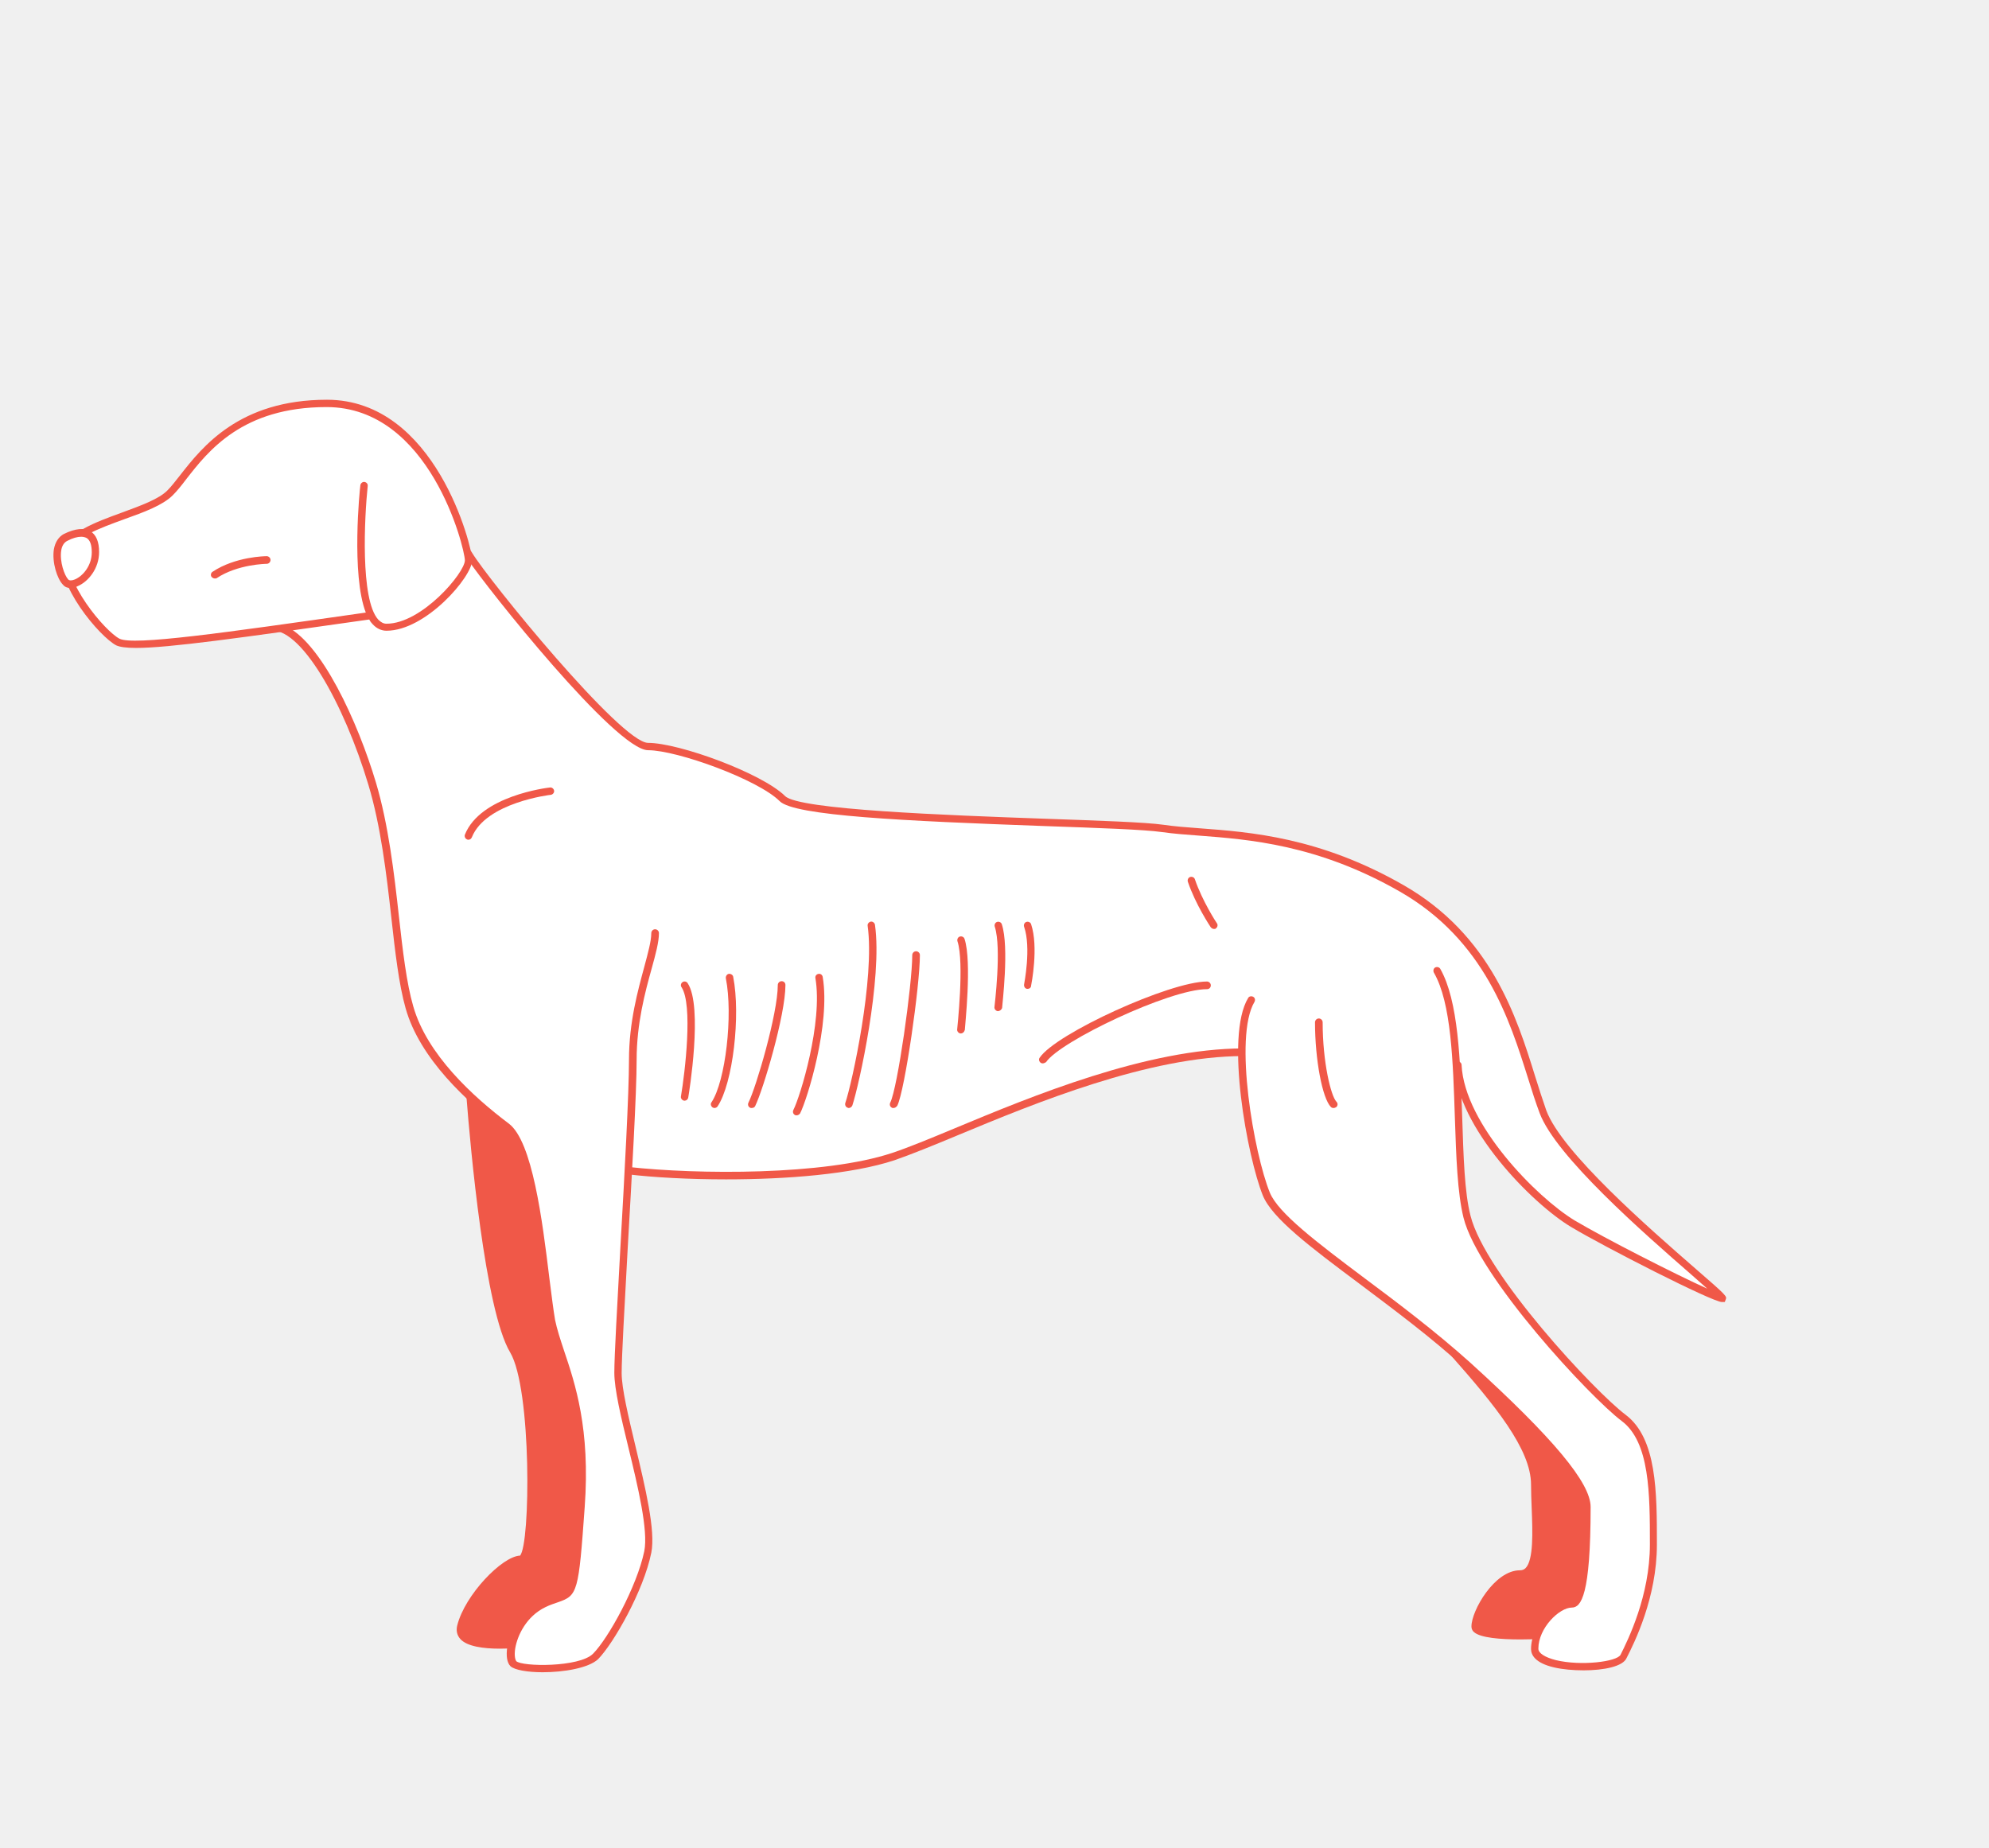
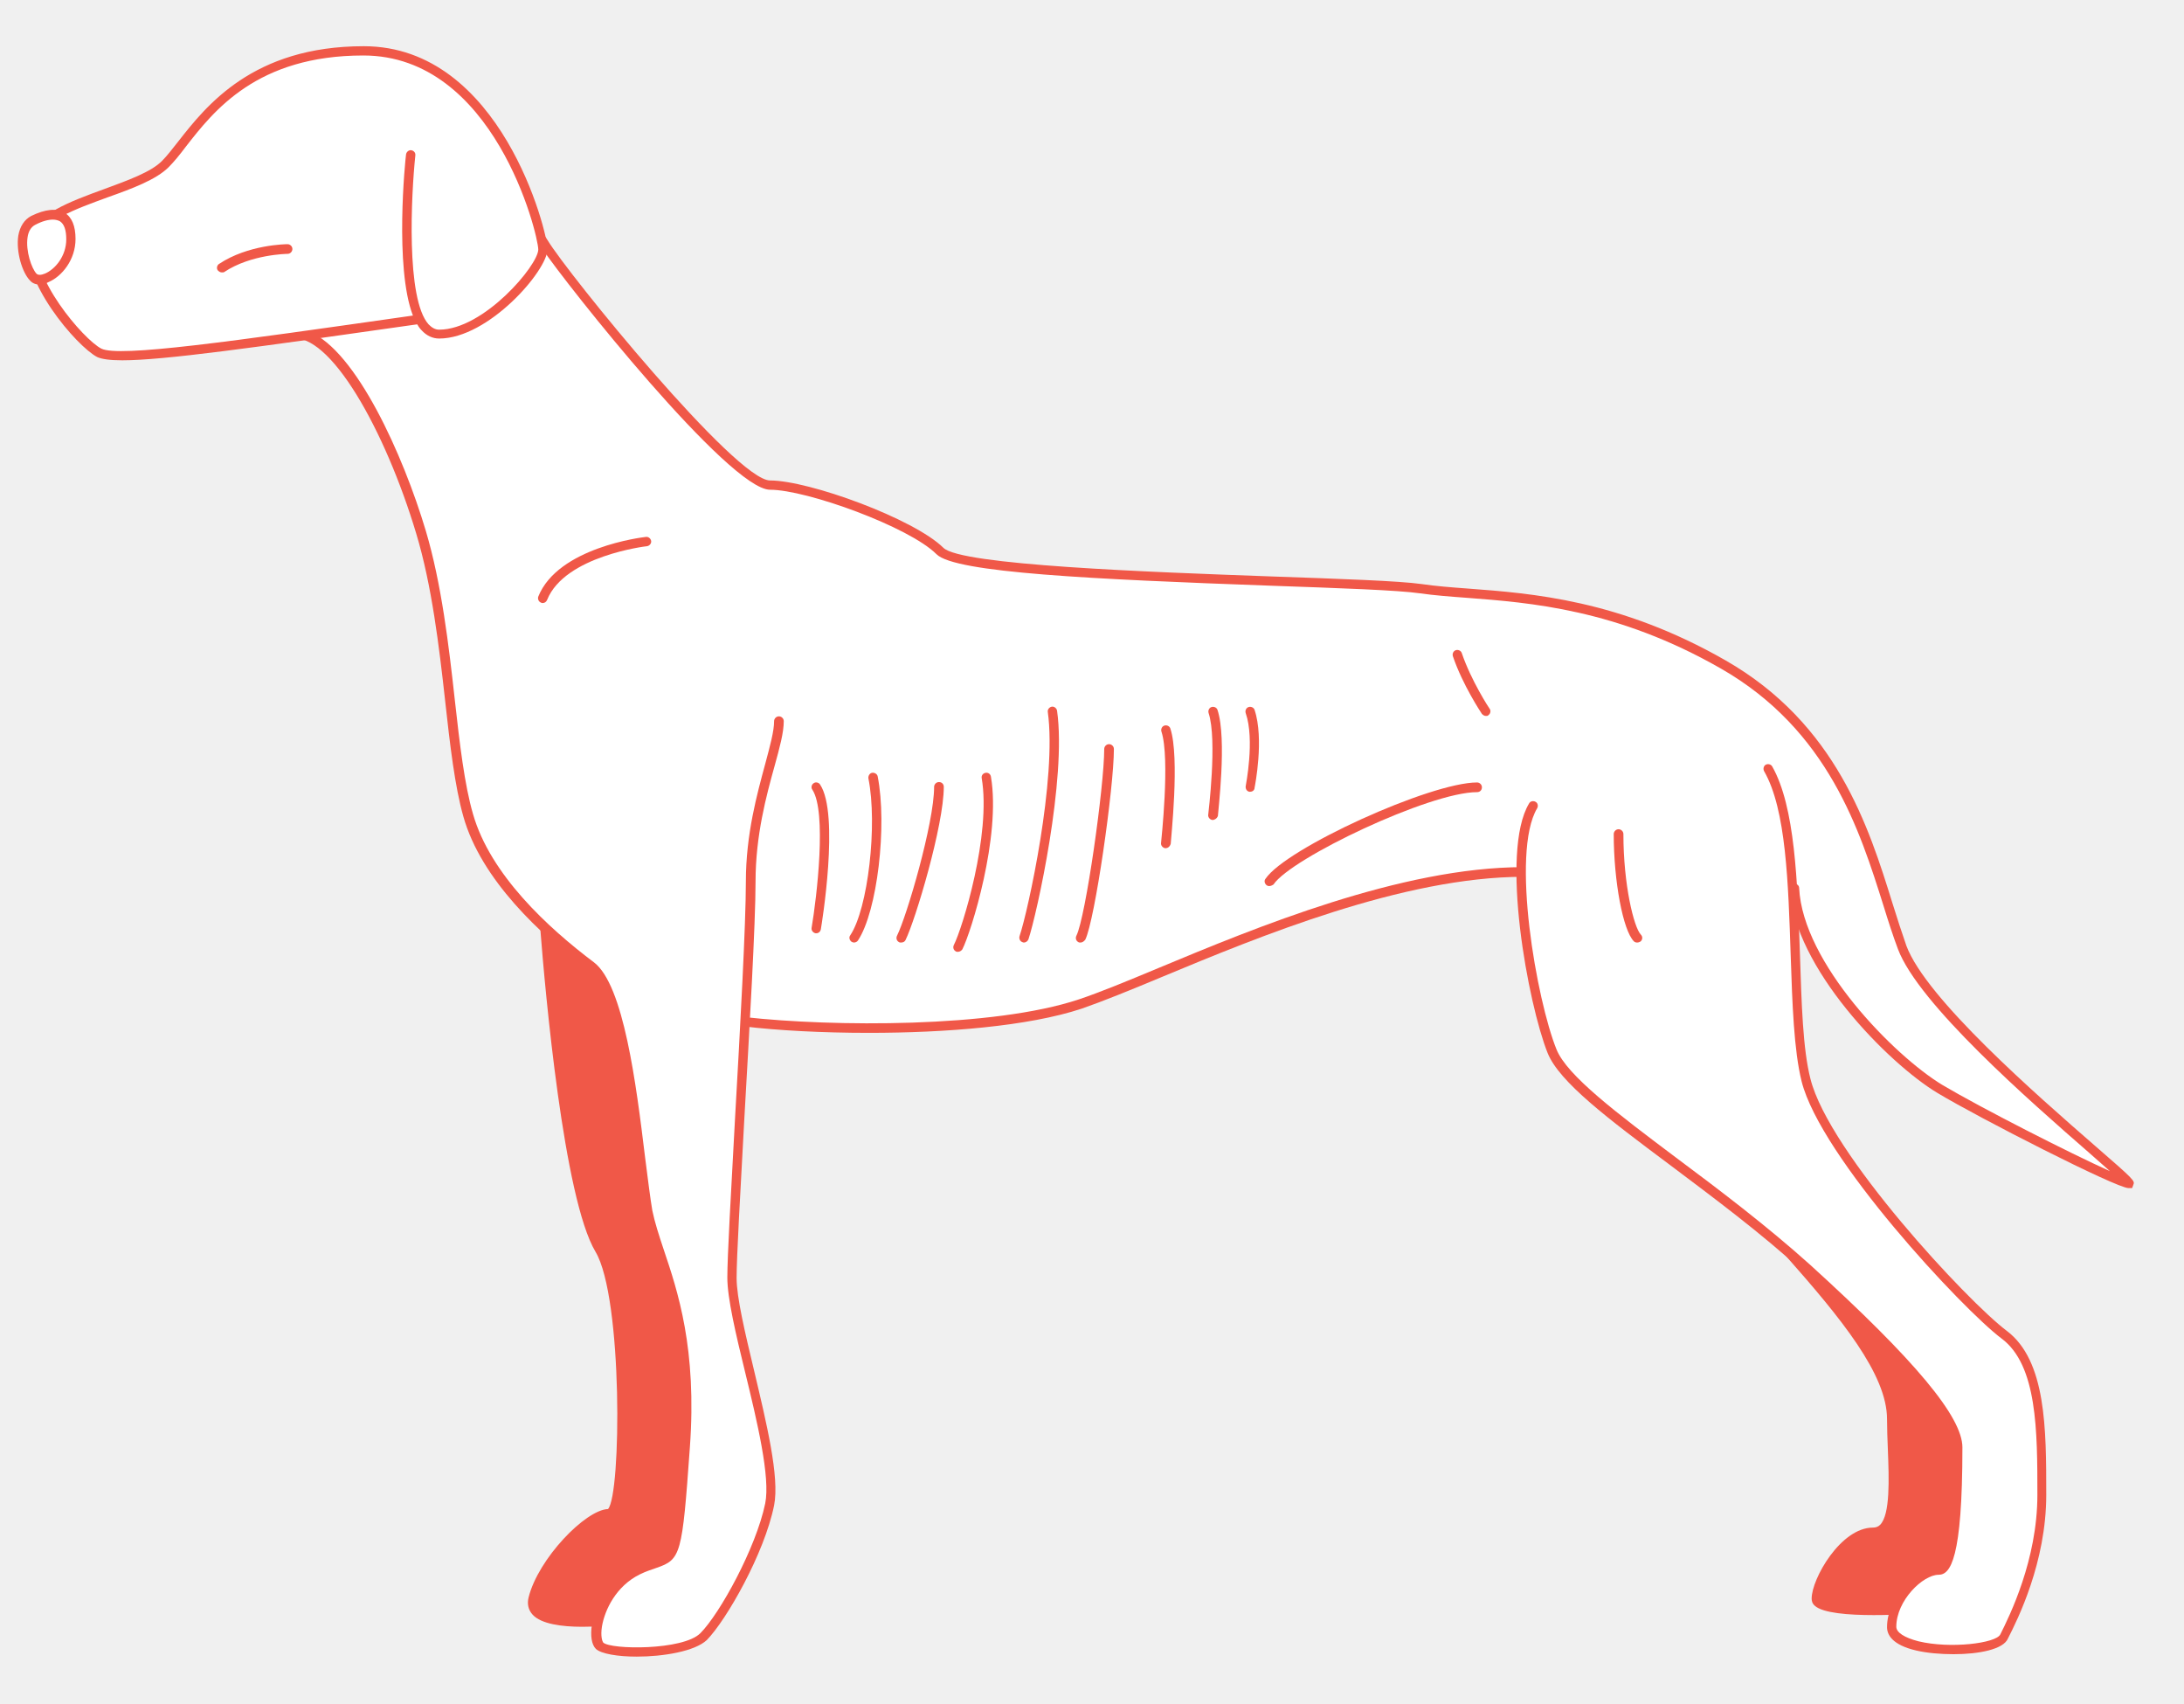
- <svg xmlns="http://www.w3.org/2000/svg" version="1.1" x="0px" y="0px" viewBox="0 213.633 624.225 579.817" style="enable-background:new 0 0 2000 1080;">
+ <svg xmlns="http://www.w3.org/2000/svg" version="1.1" x="0px" y="0px" viewBox="12.362 327.639 541.811 422.544" style="enable-background:new 0 0 2000 1080;">
  <style type="text/css">
	.st0{fill:#FFFFFF;}
	.st1{fill:#F05848;}
</style>
  <g id="Layer_1" transform="matrix(1, 0, 0, 1, -18, 0)">
    <g>
      <g transform="matrix(1, 0, 0, 1, 22, 0)" />
      <g transform="matrix(1, 0, 0, 1, -110, 0)">
        <path class="st1" d="M275.5,557.9c1.8,23.4,6.5,67.9,13.5,79.6c7,11.7,7,65.5,2.3,65.5s-16.4,11.7-18.7,21.1 c-2.3,9.4,25.7,4.7,25.7,4.7s18.7-2.3,18.7-35.1s-9.4-112.3-9.4-112.3l-23.4-30.4L275.5,557.9z" />
        <path class="st1" d="M284.8,731.1c-5.1,0-10.2-0.7-12.3-3c-1.1-1.2-1.4-2.7-1-4.3c2.4-9.6,14.1-21.7,19.7-21.9 c3.3-3.5,3.7-52.4-3.1-63.8c-7.9-13.2-12.5-64.6-13.7-80.1l0-0.6l10.3-8.1l24.3,31.6l0,0.3c0.1,0.8,9.4,80,9.4,112.5 c0,33.4-18.9,36.2-19.7,36.3C297.4,730.1,291.1,731.1,284.8,731.1z M276.7,558.4c2.5,31.4,7.3,68.4,13.3,78.4 c6.7,11.2,7.1,59.2,3.3,65.9c-0.6,1.1-1.4,1.4-1.9,1.4c-4,0-15.4,11.3-17.6,20.2c-0.3,1.2,0.1,1.8,0.4,2.2c3.3,3.6,18.4,2,24,1.1 c0.8-0.1,17.7-2.7,17.7-34c0-31.3-8.7-106.3-9.3-111.9l-22.5-29.2L276.7,558.4z" />
        <path class="st1" d="M584.1,638.2c13.8,15.6,25.5,29.7,25.5,41.4s2.3,28.1-4.7,28.1s-14,11.7-14,16.4c0,4.7,28.1,2.3,28.1,2.3 s11.7,2.3,11.7-30.4s-14-42.1-21.1-46.8C602.7,644.5,584.1,638.2,584.1,638.2z" />
        <path class="st1" d="M605.2,728.2c-6.3,0-12.6-0.5-14.6-2.3c-0.7-0.6-0.8-1.3-0.8-1.8c0-4.9,7.2-17.6,15.2-17.6 c0.7,0,1.3-0.2,1.8-0.7c2.5-2.6,2.2-11.2,1.9-18.8c-0.1-2.5-0.2-5.1-0.2-7.4c0-11.1-11.4-25-25.2-40.6l-2.9-3.3l4.2,1.4 c0.8,0.3,18.7,6.4,25.8,11.1c7,4.7,21.6,14.4,21.6,47.8c0,19.4-4.2,26.9-7.6,29.8c-2.4,2-4.6,1.9-5.3,1.8 C616.9,727.8,611.1,728.2,605.2,728.2z M588,640.8c13.1,15,22.8,27.6,22.8,38.8c0,2.3,0.1,4.8,0.2,7.3c0.3,8.8,0.6,17.2-2.6,20.5 c-0.9,1-2.1,1.5-3.5,1.5c-6.3,0-12.9,11.3-12.9,15.2c0.7,1.7,13.3,2.3,26.8,1.2l0.2,0l0.2,0c0.1,0,1.7,0.3,3.6-1.4 c3.1-2.6,6.7-9.5,6.7-27.9c0-32.1-13.4-41-20.5-45.8C604.2,647,593.9,643,588,640.8z" />
        <path class="st0" d="M518.4,543.9c-39.8,0-88.9,25.7-110,32.8c-21.1,7-60.8,7-83.3,4.5c0,0-5.5-53.6-0.8-63 c4.7-9.4,11.7-23.4,14-23.4c2.3,0,191.9,23.4,191.9,23.4L518.4,543.9z" />
        <path class="st1" d="M355.9,583.8c-11.6,0-22.7-0.6-31-1.6c-0.6-0.1-1.1-0.7-1-1.3c0.1-0.6,0.6-1.1,1.3-1 c21.6,2.4,61.5,2.7,82.8-4.4c5.1-1.7,11.9-4.5,19.8-7.8c24-10,60.2-25,90.5-25c0.6,0,1.2,0.5,1.2,1.2c0,0.6-0.5,1.2-1.2,1.2 c-29.8,0-65.8,14.9-89.6,24.8c-7.9,3.3-14.8,6.1-20,7.9C395.4,582.2,374.8,583.8,355.9,583.8z" />
        <path class="st0" d="M333.5,506.4c0,7-7,21.1-7,39.8c0,18.7-4.7,86.6-4.7,98.3s11.7,44.5,9.4,56.2c-2.3,11.7-11.7,28.1-16.4,32.8 c-4.7,4.7-23.4,4.7-25.7,2.3c-2.3-2.3,0-14,9.4-18.7c9.4-4.7,9.4,2.3,11.7-30.4c2.3-32.8-7-46.8-9.4-58.5 c-2.3-11.7-4.7-53.8-14-60.8c-9.4-7-25.7-21.1-30.4-37.4c-4.7-16.4-4.7-46.8-11.7-70.2c-7-23.4-21.1-51.5-32.8-49.1l63.2-22.7 c4.7,7.7,46.8,60.1,56.2,60.1c9.4,0,35.1,9.4,42.1,16.4c7,7,103,7,119.4,9.4c16.4,2.3,42.1,0,74.9,18.7 c32.8,18.7,37.4,51.5,44.5,70.2c7,18.7,58.5,58.5,56.2,58.5c-2.3,0-35.1-16.4-46.8-23.4c-11.7-7-35.1-30.4-36.1-49.7" />
        <path class="st1" d="M298.3,738.5c-4.7,0-8.8-0.7-10.1-1.9c-1.1-1.1-1.4-3.3-1-6c0.8-4.7,4-11.3,10.7-14.6 c1.8-0.9,3.2-1.4,4.4-1.8c4.6-1.5,4.8-1.6,6.7-27.7c1.7-24.1-3-38.1-6.4-48.3c-1.2-3.7-2.3-6.8-2.9-9.9 c-0.6-2.9-1.2-7.8-1.9-13.3c-2-16.7-5.1-41.8-11.7-46.8c-11.6-8.7-26.4-22.4-30.8-38.1c-2.1-7.4-3.3-17.7-4.5-28.6 c-1.5-13.5-3.3-28.7-7.2-41.6c-7.6-25.3-21.4-50.3-31.4-48.3l-0.6-2.2l64.1-23l0.5,0.8c5,8.3,46.7,59.6,55.2,59.6 c9.7,0,35.7,9.5,43,16.7c4.3,4.3,50.7,6,81.3,7.1c17.1,0.6,31.8,1.1,37.4,1.9c3.4,0.5,7.2,0.8,11.3,1.1c16,1.2,37.8,2.8,64,17.8 c27.5,15.7,35.6,41.4,41.4,60.1c1.2,3.9,2.4,7.5,3.5,10.7c4.9,13.1,32.2,36.9,46.9,49.7c9.8,8.5,9.8,8.6,9.4,9.6l-0.3,0.8l-0.9,0 c-3,0-37.1-17.4-47.4-23.6c-12.3-7.4-35.7-31.2-36.6-50.7c0-0.6,0.5-1.2,1.1-1.2c0.7,0,1.2,0.5,1.2,1.1 c0.9,18.6,23.6,41.6,35.5,48.8c9.6,5.7,31.8,17,41.6,21.4c-1.5-1.3-3.3-2.9-5.1-4.5c-14.8-12.9-42.4-37-47.5-50.6 c-1.2-3.2-2.4-6.9-3.6-10.8c-5.8-18.4-13.6-43.5-40.4-58.8c-25.7-14.7-47.3-16.3-63-17.5c-4.1-0.3-8-0.6-11.5-1.1 c-5.5-0.8-20.1-1.3-37.1-1.9c-44.1-1.6-78.3-3.2-82.9-7.8c-6.8-6.8-32.2-16-41.3-16c-10.1,0-50.5-50.8-56.6-59.9l-57.7,20.7 c11.6,4.7,23.3,30.6,28.9,49.4c3.9,13.1,5.7,28.4,7.2,42c1.2,10.8,2.4,21,4.5,28.2c4.3,15.1,18.7,28.3,30,36.8 c7.4,5.6,10.5,30.3,12.7,48.4c0.7,5.5,1.3,10.3,1.8,13.2c0.6,2.9,1.6,6,2.8,9.6c3.5,10.4,8.3,24.6,6.5,49.2 c-1.9,26.6-2.2,27.7-8.3,29.8c-1.1,0.4-2.5,0.8-4.1,1.6c-5.9,2.9-8.7,8.8-9.4,12.9c-0.4,2.5,0.1,3.7,0.3,4 c1.8,1.8,19.8,2,24.1-2.3c4.8-4.8,13.8-21.1,16.1-32.2c1.3-6.5-2-20.3-5-32.6c-2.3-9.4-4.4-18.3-4.4-23.4c0-5.2,0.9-21,1.9-39.3 c1.3-22.7,2.7-48.5,2.7-58.9c0-11.8,2.8-21.8,4.8-29.2c1.2-4.5,2.2-8.1,2.2-10.6c0-0.6,0.5-1.2,1.2-1.2c0.6,0,1.2,0.5,1.2,1.2 c0,2.8-1,6.5-2.3,11.2c-2,7.2-4.7,17.1-4.7,28.6c0,10.5-1.5,36.3-2.8,59.1c-1,18.3-1.9,34.1-1.9,39.2c0,4.8,2.1,13.6,4.3,22.8 c3.1,13.1,6.4,26.6,5,33.6c-2.4,11.9-11.8,28.4-16.7,33.4C312.7,737.2,304.9,738.5,298.3,738.5z" />
        <path class="st0" d="M242.2,366c0,0-4.7,44.5,7,44.5s25.7-16.4,25.7-21.1c0-4.7-11.7-49.1-44.5-49.1s-42.1,21.1-49.1,28.1 c-7,7-30.4,9.4-32.8,18.7c-2.3,9.4,11.7,25.7,16.4,28.1c4.7,2.3,29.4-1.1,78.5-8.2" />
        <path class="st1" d="M170.7,417c-3.1,0-5.1-0.3-6.2-0.8c-5.1-2.6-19.5-19.4-17-29.4c1.5-6,10.3-9.2,18.8-12.3 c5.7-2.1,11.6-4.2,14.3-7c1.2-1.2,2.5-2.9,4-4.8c6.9-8.8,18.5-23.6,46-23.6c34.1,0,45.6,46.2,45.6,50.3 c0,5.3-14.6,22.2-26.9,22.2c-1.6,0-3.1-0.7-4.3-2c-0.4-0.4-0.8-0.9-1.1-1.5c-0.1,0-0.1,0-0.2,0C203.1,413.9,180.9,417,170.7,417z M230.5,341.4c-26.4,0-37.1,13.7-44.1,22.7c-1.5,2-2.9,3.7-4.2,5c-3.1,3.1-9,5.3-15.2,7.5c-7.9,2.9-16.1,5.8-17.3,10.7 c-2.2,8.6,11.3,24.5,15.8,26.8c4.4,2.2,31.8-1.7,77.3-8.2c-4.6-11.9-1.9-38.7-1.7-40c0.1-0.6,0.7-1.1,1.3-1 c0.6,0.1,1.1,0.6,1,1.3c-1,9.5-2.4,35.6,3.3,41.9c0.8,0.8,1.6,1.3,2.6,1.3c11.1,0,24.6-16,24.6-19.9 C273.8,385.5,262.9,341.4,230.5,341.4z" />
        <path class="st0" d="M148.6,382.4c4.7-2.3,9.4-2.3,9.4,4.7s-7,11.7-9.4,9.4C146.3,394.1,143.9,384.7,148.6,382.4z" />
        <path class="st1" d="M150.2,398.2c-1,0-1.8-0.3-2.4-1c-1.9-1.9-3.5-7.1-2.9-11.1c0.4-2.3,1.5-4,3.2-4.9c3.5-1.7,6.4-2,8.3-0.8 c1.8,1.1,2.7,3.3,2.7,6.5c0,5.2-3.4,9.3-6.7,10.7C151.7,398,150.9,398.2,150.2,398.2z M153.5,382.1c-1.2,0-2.7,0.4-4.4,1.3 c-1,0.5-1.7,1.6-1.9,3.1c-0.5,3.4,1,7.7,2.2,9c0.4,0.4,1.1,0.4,2.1,0c2.6-1.1,5.3-4.4,5.3-8.5c0-2.3-0.5-3.8-1.6-4.5 C154.8,382.3,154.2,382.1,153.5,382.1z" />
        <path class="st0" d="M520.7,527.5c-7,11.7,0,49.1,4.7,60.8s37.4,30.4,63.2,53.8c25.7,23.4,37.4,37.4,37.4,44.5 c0,7,0,30.4-4.7,30.4c-4.7,0-11.7,7-11.7,14c0,7,25.7,7,28.1,2.3c2.3-4.7,9.4-18.7,9.4-35.1c0-16.4,0-32.8-9.4-39.8 c-9.4-7-44.5-44.5-49.1-63.2c-4.7-18.7,0-60.8-9.4-77.2" />
        <path class="st1" d="M625,737.9c-3.3,0-6.6-0.3-9.2-0.9c-6.1-1.4-7.3-4-7.3-5.8c0-7.5,7.5-15.2,12.9-15.2c0.4,0,3.5-0.8,3.5-29.3 c0-6.7-12.1-20.9-37.1-43.6c-10.6-9.7-22.6-18.6-33.1-26.5c-15.4-11.5-27.5-20.6-30.4-27.8c-4.8-12-11.9-49.8-4.6-61.9 c0.3-0.6,1.1-0.7,1.6-0.4c0.6,0.3,0.7,1.1,0.4,1.6c-6.6,11.1-0.1,47.7,4.8,59.8c2.6,6.5,15.1,15.9,29.6,26.8 c10.6,7.9,22.5,16.9,33.3,26.6c26.2,23.8,37.8,37.8,37.8,45.3c0,27.8-3,31.6-5.9,31.6c-3.9,0-10.5,6.4-10.5,12.9 c0,1.4,2,2.7,5.5,3.6c7.9,1.9,19.2,0.5,20.3-1.7c2.3-4.6,9.2-18.5,9.2-34.6c0-15.8,0-32.2-8.9-38.8c-9.7-7.3-44.9-45-49.6-63.8 c-1.9-7.7-2.3-19.1-2.7-31.2c-0.6-17.8-1.1-36.2-6.6-45.7c-0.3-0.6-0.1-1.3,0.4-1.6c0.6-0.3,1.3-0.1,1.6,0.4 c5.7,10,6.3,28.7,6.9,46.8c0.4,12,0.7,23.3,2.6,30.7c4.6,18.4,39.2,55.4,48.7,62.5c9.8,7.4,9.8,24.3,9.8,40.7 c0,16.7-7.1,30.9-9.5,35.6C637.4,736.7,631.3,737.9,625,737.9z" />
        <path class="st1" d="M195.4,395.2c-0.4,0-0.7-0.2-1-0.5c-0.4-0.5-0.2-1.3,0.3-1.6c7.2-4.8,16.6-4.9,17-4.9c0.6,0,1.2,0.5,1.2,1.2 c0,0.6-0.5,1.2-1.2,1.2c-0.1,0-9.1,0.1-15.7,4.5C195.9,395.2,195.7,395.2,195.4,395.2z" />
        <g>
          <path class="st1" d="M275,477.2c-0.1,0-0.3,0-0.4-0.1c-0.6-0.2-0.9-0.9-0.7-1.5c4.9-12.2,25.8-14.7,26.7-14.8 c0.6-0.1,1.2,0.4,1.3,1c0.1,0.6-0.4,1.2-1,1.3c-0.2,0-20.4,2.4-24.8,13.3C275.9,476.9,275.5,477.2,275,477.2z" />
          <path class="st1" d="M509,505.2c-0.4,0-0.7-0.2-1-0.5c-0.2-0.3-4.8-7.2-7.2-14.3c-0.2-0.6,0.1-1.3,0.7-1.5 c0.6-0.2,1.3,0.1,1.5,0.7c2.3,6.8,6.8,13.7,6.9,13.8c0.4,0.5,0.2,1.3-0.3,1.6C509.5,505.2,509.3,505.2,509,505.2z" />
          <path class="st1" d="M546.5,561.4c-0.3,0-0.6-0.1-0.8-0.3c-2.7-2.7-5-14.9-5-26.6c0-0.6,0.5-1.2,1.2-1.2c0.6,0,1.2,0.5,1.2,1.2 c0,12.6,2.6,23.1,4.3,24.9c0.5,0.5,0.5,1.2,0,1.7C547.1,561.3,546.8,561.4,546.5,561.4z" />
          <g>
            <path class="st1" d="M342.9,559.1c-0.1,0-0.1,0-0.2,0c-0.6-0.1-1.1-0.7-1-1.3c1.3-7.7,3.8-28.8,0.2-34.3 c-0.4-0.5-0.2-1.3,0.3-1.6c0.5-0.4,1.3-0.2,1.6,0.3c4.9,7.3,0.4,34.8,0.2,35.9C343.9,558.7,343.4,559.1,342.9,559.1z" />
            <path class="st1" d="M352.2,561.4c-0.2,0-0.4-0.1-0.6-0.2c-0.5-0.4-0.7-1.1-0.3-1.6c4.4-6.6,6.8-27.4,4.5-38.9 c-0.1-0.6,0.3-1.3,0.9-1.4c0.6-0.1,1.3,0.3,1.4,0.9c2.4,12.2-0.1,33.5-4.9,40.7C353,561.2,352.6,561.4,352.2,561.4z" />
            <path class="st1" d="M363.9,561.4c-0.2,0-0.4,0-0.5-0.1c-0.6-0.3-0.8-1-0.5-1.6c2.4-4.8,9.2-27.9,9.2-36.9 c0-0.6,0.5-1.2,1.2-1.2s1.2,0.5,1.2,1.2c0,9.5-7,32.9-9.5,38C364.8,561.2,364.4,561.4,363.9,561.4z" />
            <path class="st1" d="M378,563.7c-0.2,0-0.4,0-0.5-0.1c-0.6-0.3-0.8-1-0.5-1.6c2.1-4.1,9.3-27.4,6.9-41.4 c-0.1-0.6,0.3-1.2,1-1.3c0.6-0.1,1.2,0.3,1.3,1c2.5,14.8-4.9,38.5-7.1,42.8C378.8,563.5,378.4,563.7,378,563.7z" />
            <path class="st1" d="M394.4,561.4c-0.1,0-0.2,0-0.4-0.1c-0.6-0.2-0.9-0.9-0.7-1.5c2.1-6.2,9.3-39.1,7-55.6 c-0.1-0.6,0.4-1.2,1-1.3c0.6-0.1,1.2,0.4,1.3,1c2.4,16.9-5,50.4-7.1,56.7C395.3,561.1,394.8,561.4,394.4,561.4z" />
            <path class="st1" d="M408.4,561.4c-0.2,0-0.4,0-0.5-0.1c-0.6-0.3-0.8-1-0.5-1.6c2.3-4.6,6.9-37.1,6.9-46.3 c0-0.6,0.5-1.2,1.2-1.2c0.6,0,1.2,0.5,1.2,1.2c0,9.6-4.7,42.4-7.1,47.3C409.2,561.2,408.8,561.4,408.4,561.4z" />
            <path class="st1" d="M429.5,538c0,0-0.1,0-0.1,0c-0.6-0.1-1.1-0.7-1-1.3c0-0.2,2.3-20.9,0.1-27.6c-0.2-0.6,0.1-1.3,0.7-1.5 c0.6-0.2,1.3,0.1,1.5,0.7c2.4,7.2,0.1,27.7,0.1,28.6C430.6,537.6,430.1,538,429.5,538z" />
            <path class="st1" d="M441.2,531c-0.1,0-0.1,0-0.1,0c-0.6-0.1-1.1-0.7-1-1.3c0-0.2,2.3-18.5,0.1-25.2c-0.2-0.6,0.1-1.3,0.7-1.5 c0.6-0.2,1.3,0.1,1.5,0.7c2.4,7.2,0.1,25.5,0.1,26.3C442.3,530.6,441.7,531,441.2,531z" />
            <path class="st1" d="M450.5,524c-0.1,0-0.2,0-0.2,0c-0.6-0.1-1-0.7-0.9-1.4c0-0.1,2.3-11.5,0-18.1c-0.2-0.6,0.1-1.3,0.7-1.5 c0.6-0.2,1.3,0.1,1.5,0.7c2.4,7.2,0.1,18.8,0,19.3C451.6,523.6,451.1,524,450.5,524z" />
            <path class="st1" d="M455.2,547.4c-0.2,0-0.5-0.1-0.6-0.2c-0.5-0.4-0.7-1.1-0.3-1.6c5.1-7.6,40.9-23.9,52.5-23.9 c0.6,0,1.2,0.5,1.2,1.2s-0.5,1.2-1.2,1.2c-11.8,0-46.2,16.4-50.5,22.9C456,547.2,455.6,547.4,455.2,547.4z" />
          </g>
        </g>
      </g>
    </g>
  </g>
  <g id="Layer_2" />
  <g id="Layer_3" />
  <g id="Layer_4" />
  <g id="Layer_5" />
  <g id="Layer_6" />
</svg>
